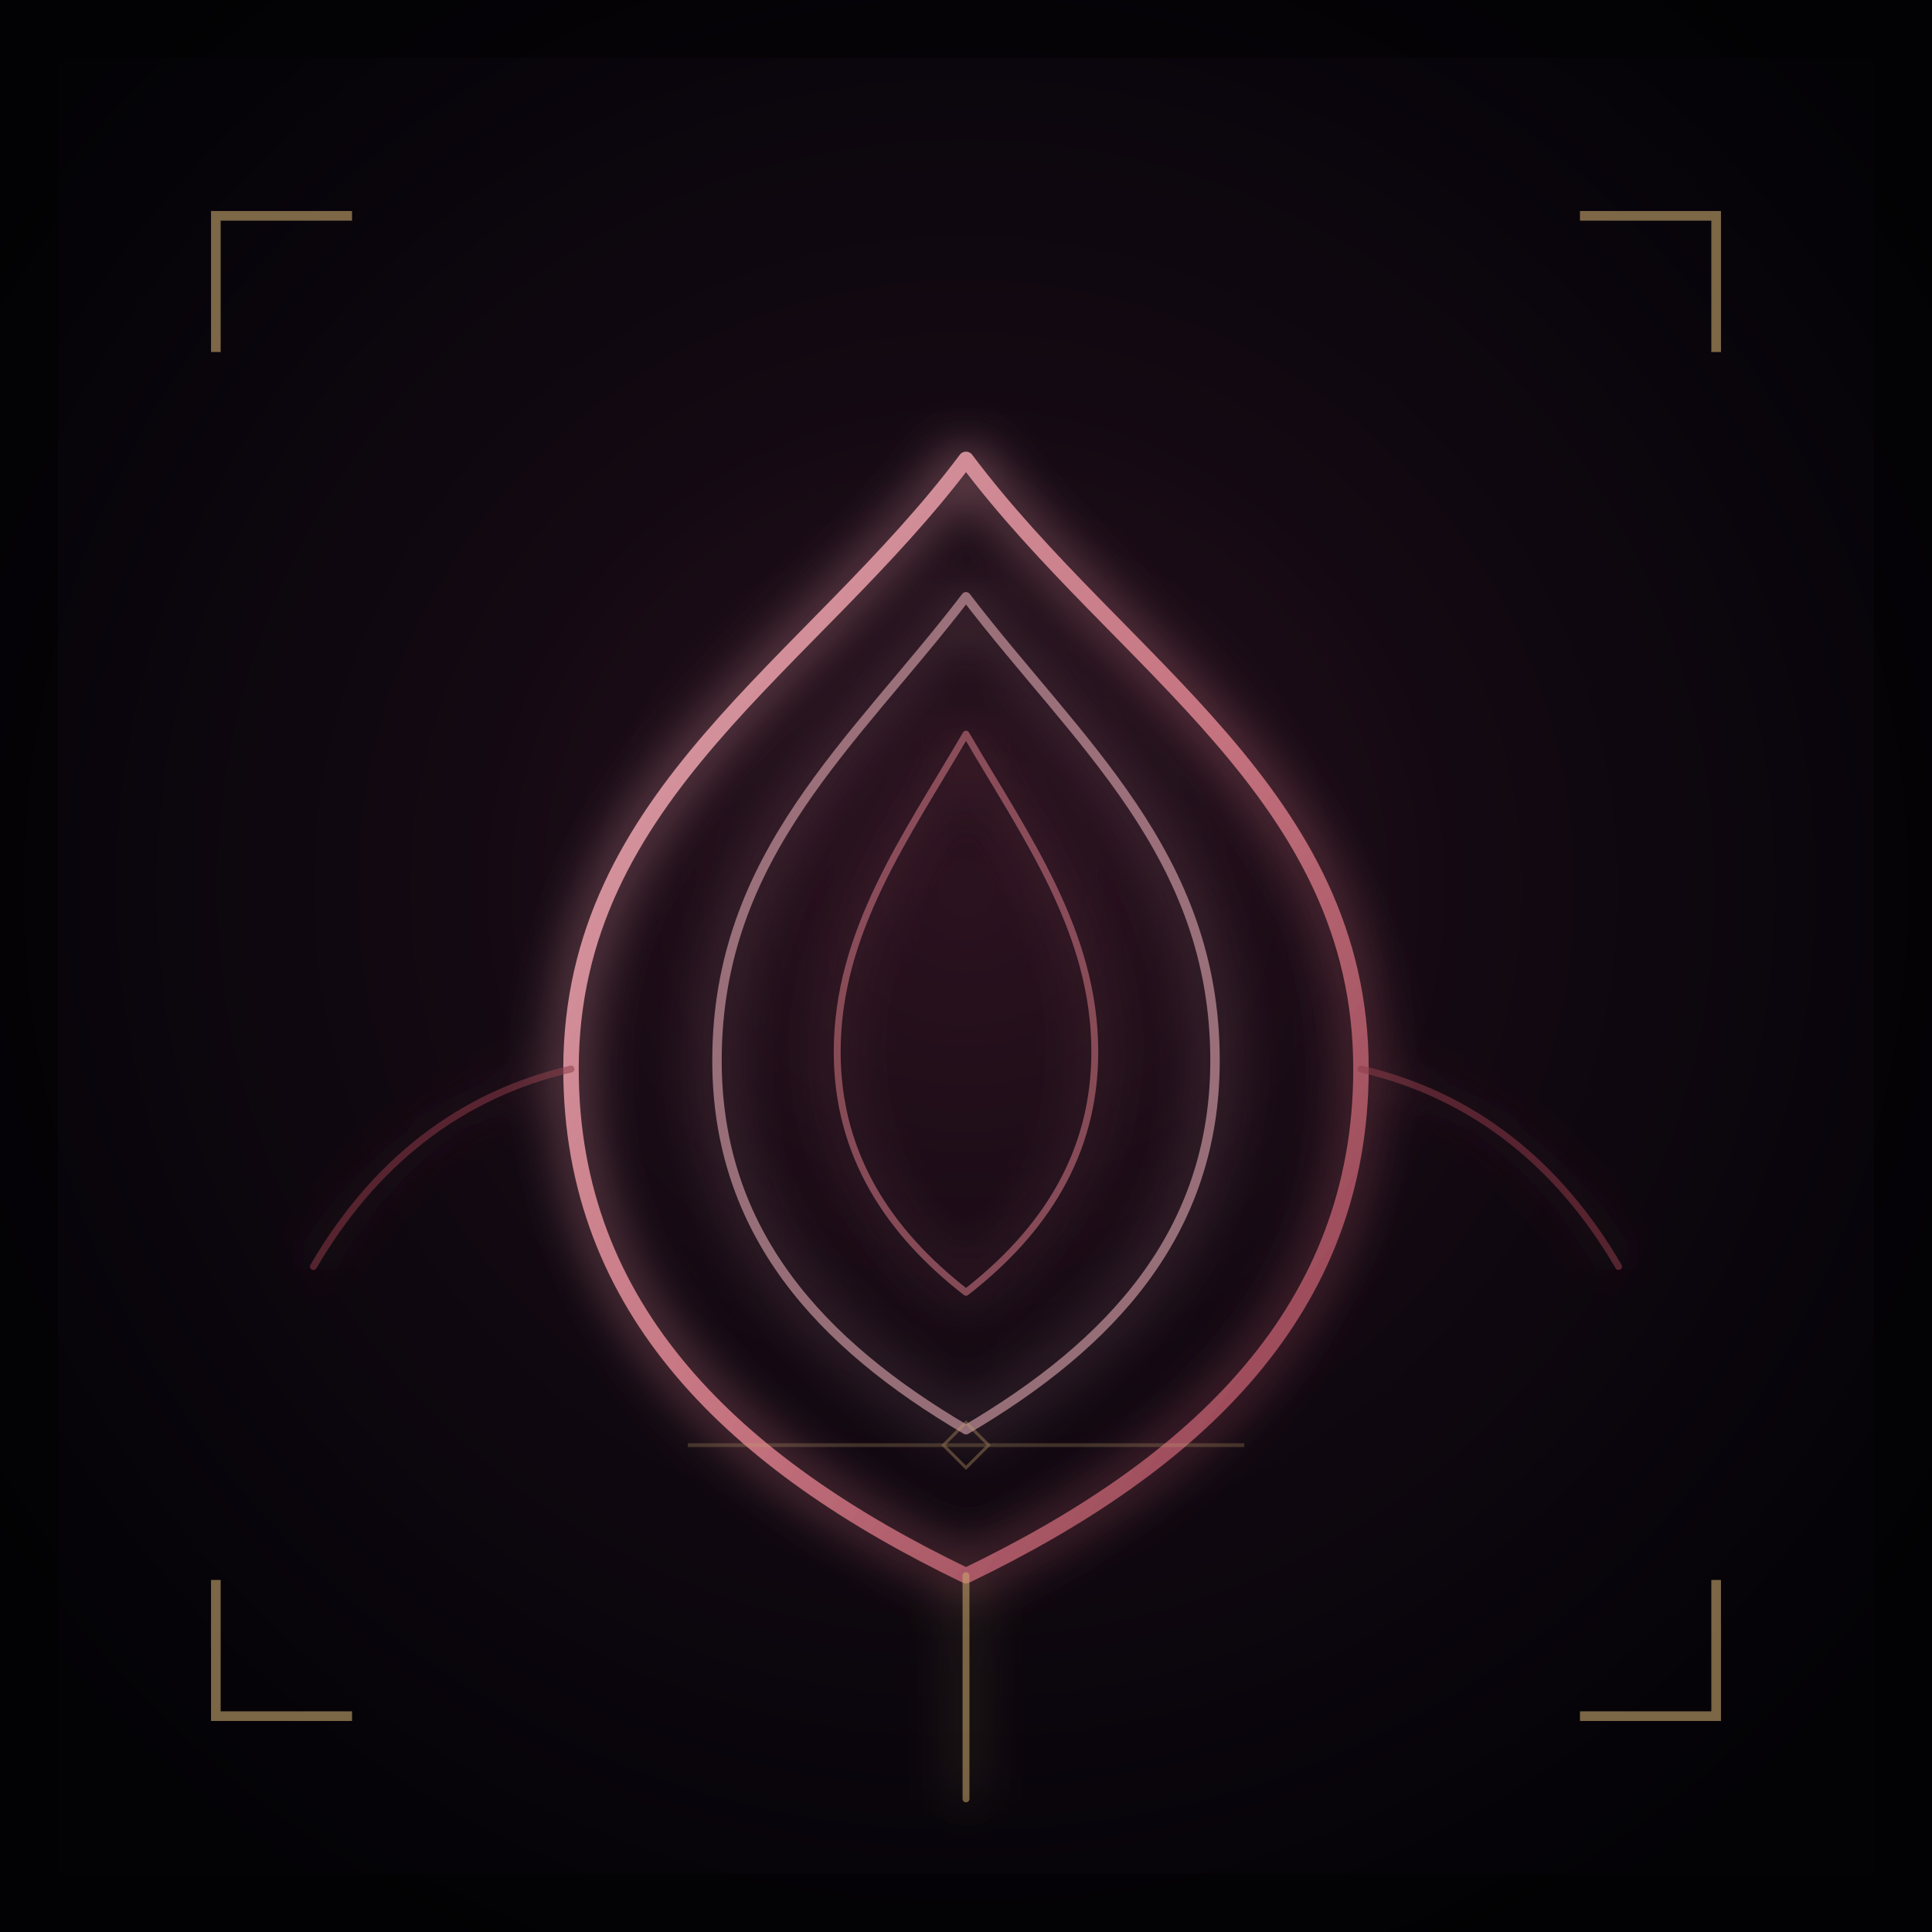
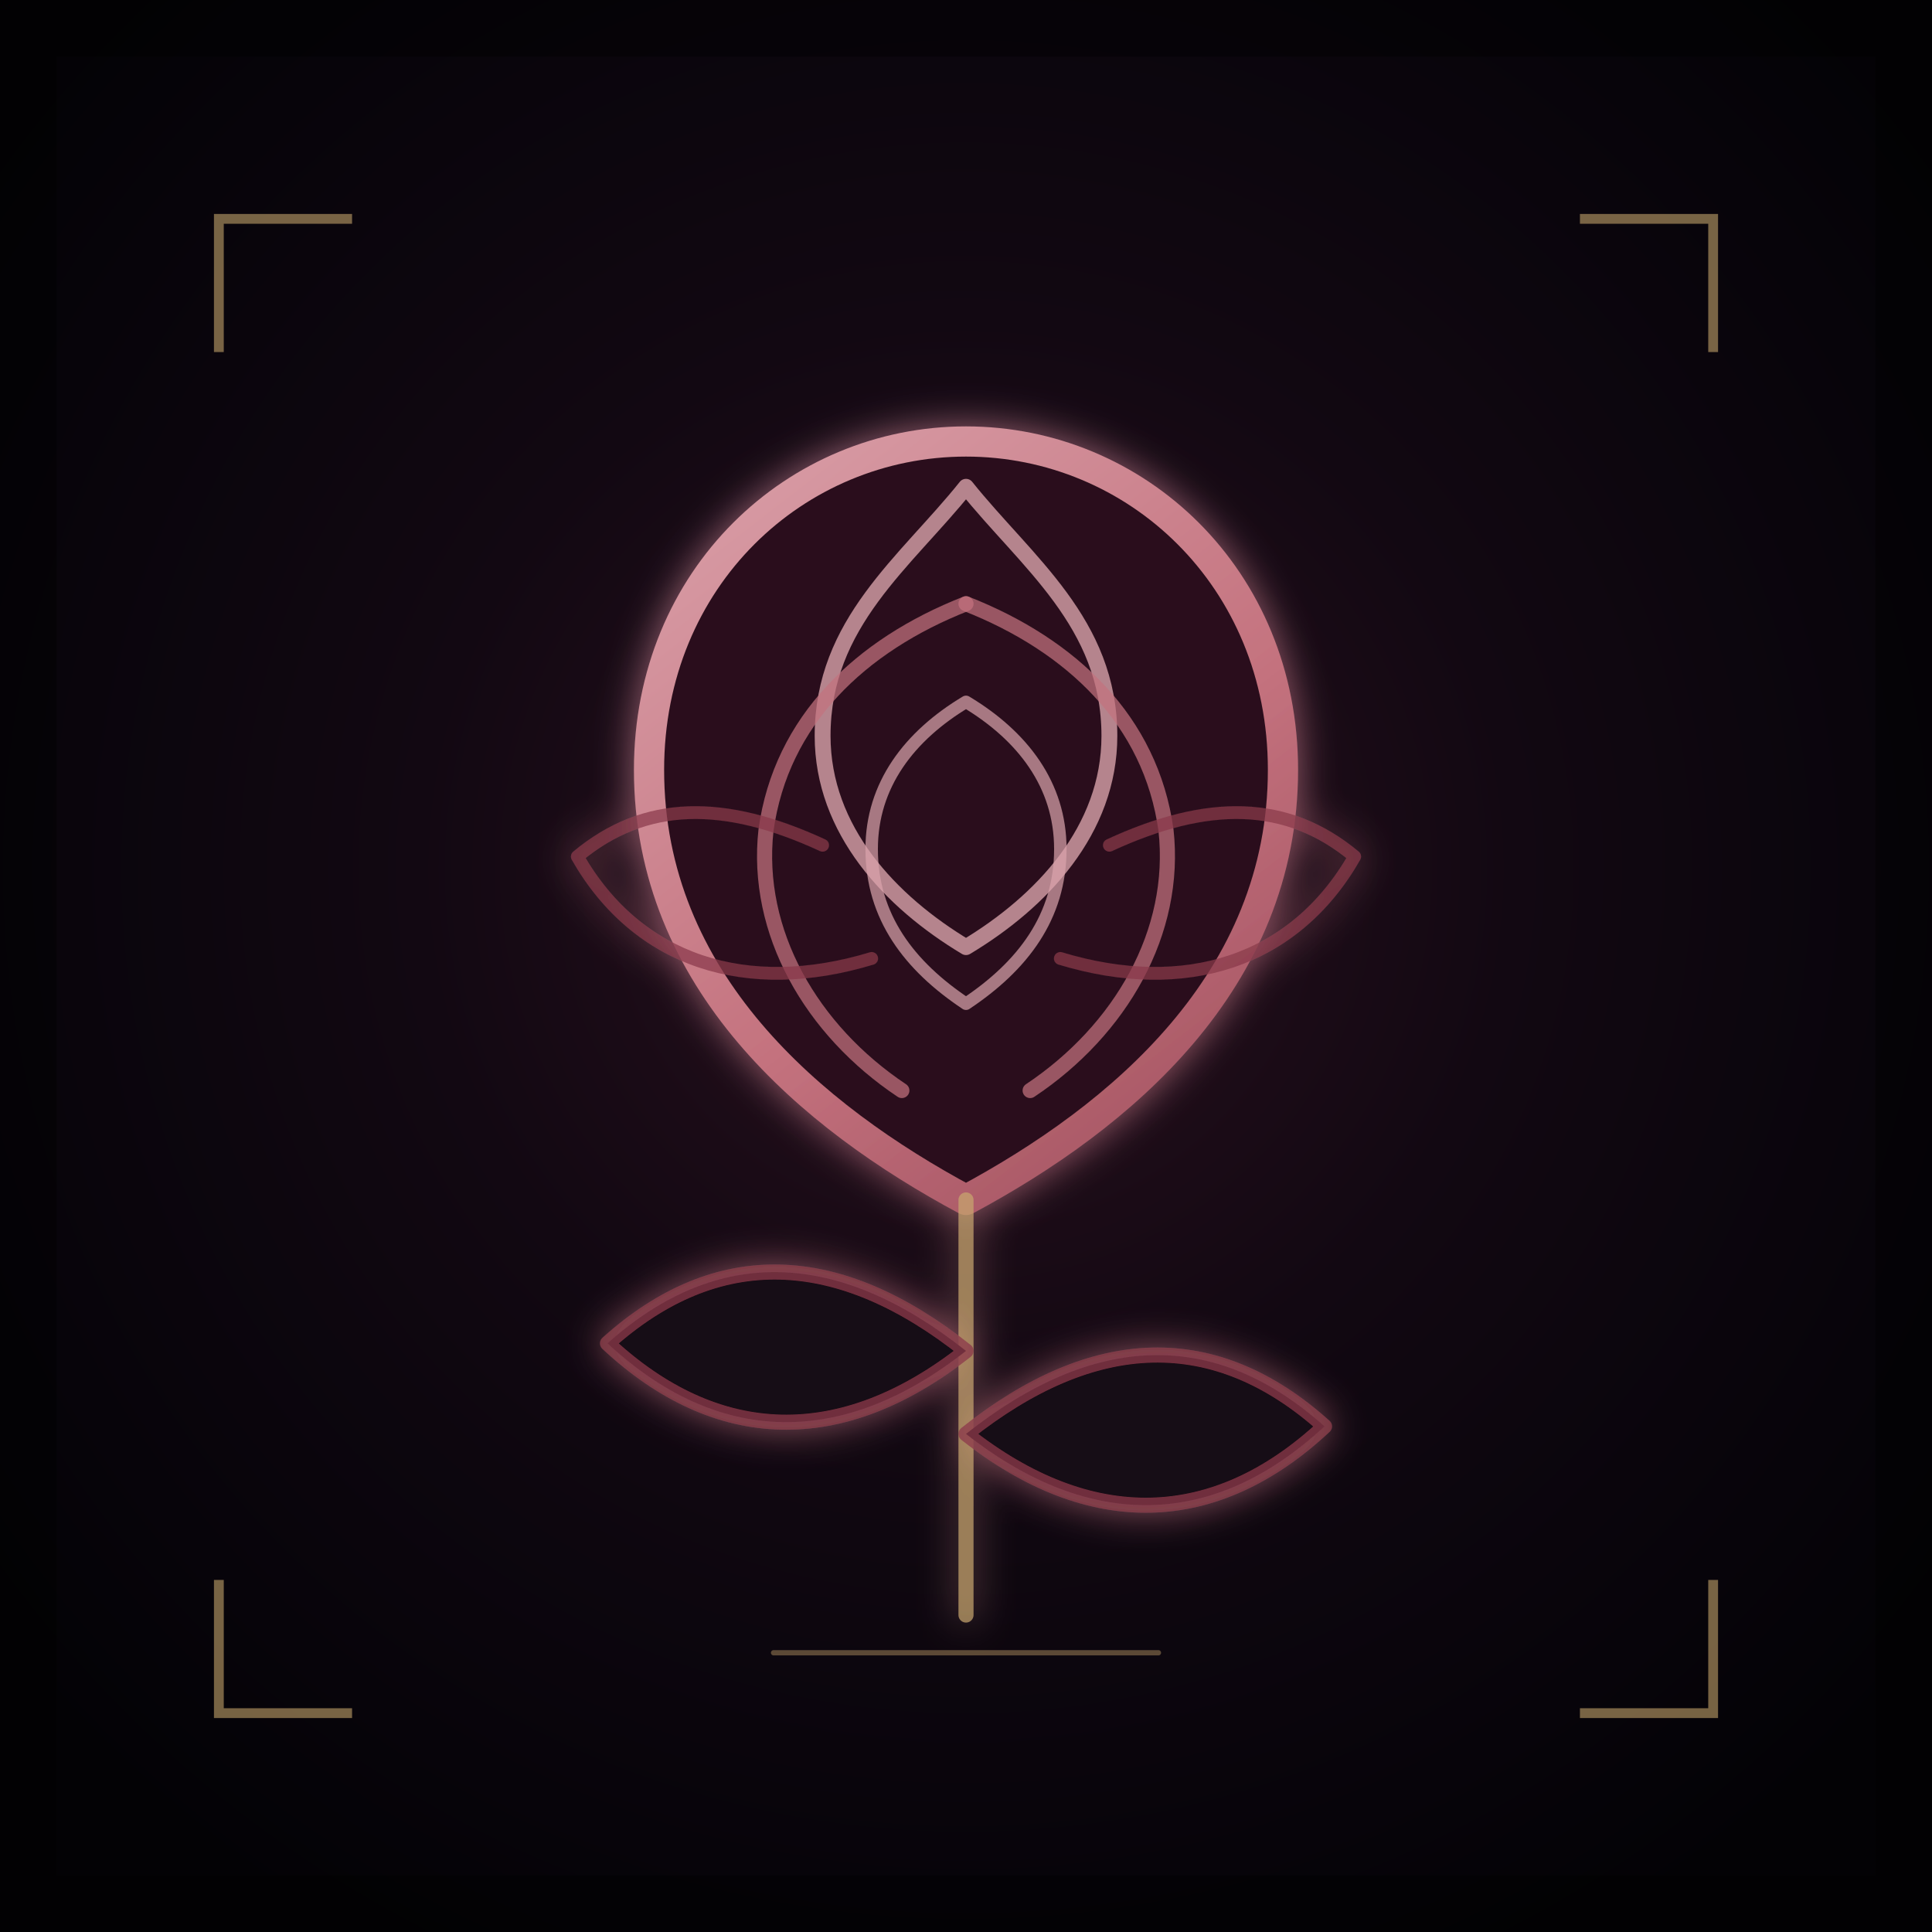
<svg xmlns="http://www.w3.org/2000/svg" width="512" height="512" viewBox="0 0 512 512">
  <defs>
-     <radialGradient id="bg" cx="50%" cy="46%" r="62%">
+     <radialGradient id="bg" cx="50%" cy="45%" r="64%">
      <stop offset="0%" stop-color="#2b121f" />
-       <stop offset="42%" stop-color="#130912" />
+       <stop offset="44%" stop-color="#120812" />
      <stop offset="82%" stop-color="#07040a" />
      <stop offset="100%" stop-color="#030205" />
    </radialGradient>
-     <linearGradient id="roseStroke" x1="0" y1="0" x2="1" y2="1">
+     <linearGradient id="rose" x1="155" y1="120" x2="355" y2="378" gradientUnits="userSpaceOnUse">
      <stop offset="0%" stop-color="#dca4ad" />
-       <stop offset="54%" stop-color="#c4727e" />
+       <stop offset="48%" stop-color="#c4727e" />
      <stop offset="100%" stop-color="#8a3a4a" />
    </linearGradient>
-     <filter id="softGlow" x="-50%" y="-50%" width="200%" height="200%">
-       <feGaussianBlur stdDeviation="6" result="blur" />
+     <filter id="glow" x="-40%" y="-40%" width="180%" height="180%">
+       <feGaussianBlur stdDeviation="5" result="blur" />
+       <feColorMatrix in="blur" type="matrix" values="1 0 0 0 0.78  0 0.42 0 0 0.28  0 0 0.52 0 0.34  0 0 0 0.56 0" />
      <feMerge>
-         <feMergeNode in="blur" />
+         <feMergeNode />
        <feMergeNode in="SourceGraphic" />
      </feMerge>
    </filter>
  </defs>
  <rect width="512" height="512" fill="#06040a" />
  <rect width="512" height="512" fill="url(#bg)" />
-   <rect x="0" y="0" width="512" height="512" fill="none" stroke="#000000" stroke-opacity="0.42" stroke-width="30.72" />
-   <g opacity="0.6" stroke="#caa86e" stroke-width="2.56" stroke-linecap="square" fill="none">
-     <path d="M57.2 92.016V57.2H92.016              M419.984 57.2H454.8V92.016              M454.8 419.984V454.8H419.984              M92.016 454.8H57.2V419.984" />
+   <rect width="512" height="512" fill="none" stroke="#000" stroke-opacity="0.42" stroke-width="30" />
+   <g opacity="0.58" stroke="#caa86e" stroke-width="2.6" stroke-linecap="square" fill="none">
+     <path d="M58 92V58H92 M420 58H454V92 M454 420V454H420 M92 454H58V420" />
  </g>
-   <g transform="translate(256 246.8978) scale(1.137778)" filter="url(#softGlow)">
-     <path d="M0-110C-36-62-92-32-92 32c0 56 38 92 92 118c54-26 92-62 92-118c0-64-56-94-92-142Z" fill="none" stroke="url(#roseStroke)" stroke-width="3.6" stroke-linejoin="round" />
-     <path d="M0-78C-26-44-58-18-58 30c0 40 24 66 58 86c34-20 58-46 58-86c0-48-32-74-58-108Z" fill="none" stroke="#dca4ad" stroke-width="2.2" stroke-opacity="0.62" stroke-linejoin="round" />
-     <path d="M0-46C-14-22-30 0-30 28c0 24 12 42 30 56c18-14 30-32 30-56c0-28-16-50-30-74Z" fill="none" stroke="#c4727e" stroke-width="1.6" stroke-opacity="0.6" stroke-linejoin="round" />
-     <path d="M-92 32C-118 38-138 54-152 78M92 32C118 38 138 54 152 78" fill="none" stroke="#8a3a4a" stroke-width="1.6" stroke-opacity="0.55" stroke-linecap="round" />
-     <path d="M0 150v52" stroke="#caa86e" stroke-width="1.6" stroke-opacity="0.55" stroke-linecap="round" />
+   <g filter="url(#glow)" stroke-linecap="round" stroke-linejoin="round">
+     <path d="M256 318C215 296 172 260 172 204c0-51 39-87 84-87s84 36 84 87c0 56-43 92-84 114Z" fill="#2a101d" stroke="url(#rose)" stroke-width="8" />
+     <path d="M256 129c-16 20-38 36-38 66c0 25 18 44 38 56c20-12 38-31 38-56c0-30-22-46-38-66Z" fill="none" stroke="#dca4ad" stroke-width="4.2" stroke-opacity="0.78" />
+     <path d="M256 160c-28 11-49 31-53 60c-3 27 12 53 36 69" fill="none" stroke="#c4727e" stroke-width="4" stroke-opacity="0.72" />
+     <path d="M256 160c28 11 49 31 53 60c3 27-12 53-36 69" fill="none" stroke="#c4727e" stroke-width="4" stroke-opacity="0.72" />
+     <path d="M256 186c-15 9-25 22-25 39c0 18 10 31 25 41c15-10 25-23 25-41c0-17-10-30-25-39Z" fill="none" stroke="#dca4ad" stroke-width="3.3" stroke-opacity="0.7" />
+     <path d="M218 224c-26-12-47-12-65 3c16 28 45 37 78 27" fill="none" stroke="#8a3a4a" stroke-width="3.4" stroke-opacity="0.72" />
+     <path d="M294 224c26-12 47-12 65 3c-16 28-45 37-78 27" fill="none" stroke="#8a3a4a" stroke-width="3.4" stroke-opacity="0.72" />
+     <path d="M256 318V428" stroke="#caa86e" stroke-width="4" stroke-opacity="0.7" />
+     <path d="M256 358c-34-27-66-28-95-2c29 27 62 28 95 2Z" fill="#130912" stroke="#8a3a4a" stroke-width="4" stroke-opacity="0.78" />
+     <path d="M256 380c34-27 66-28 95-2c-29 27-62 28-95 2Z" fill="#130912" stroke="#8a3a4a" stroke-width="4" stroke-opacity="0.78" />
  </g>
-   <g opacity="0.62">
-     <line x1="182.272" y1="382.976" x2="329.728" y2="382.976" stroke="#caa86e" stroke-opacity="0.4" stroke-width="1" />
-     <path d="M250 382.976l6-6l6 6l-6 6Z" fill="none" stroke="#caa86e" stroke-opacity="0.55" stroke-width="0.8" />
-   </g>
+   <path d="M205 438H307" stroke="#caa86e" stroke-width="1.4" stroke-opacity="0.42" stroke-linecap="round" />
</svg>
